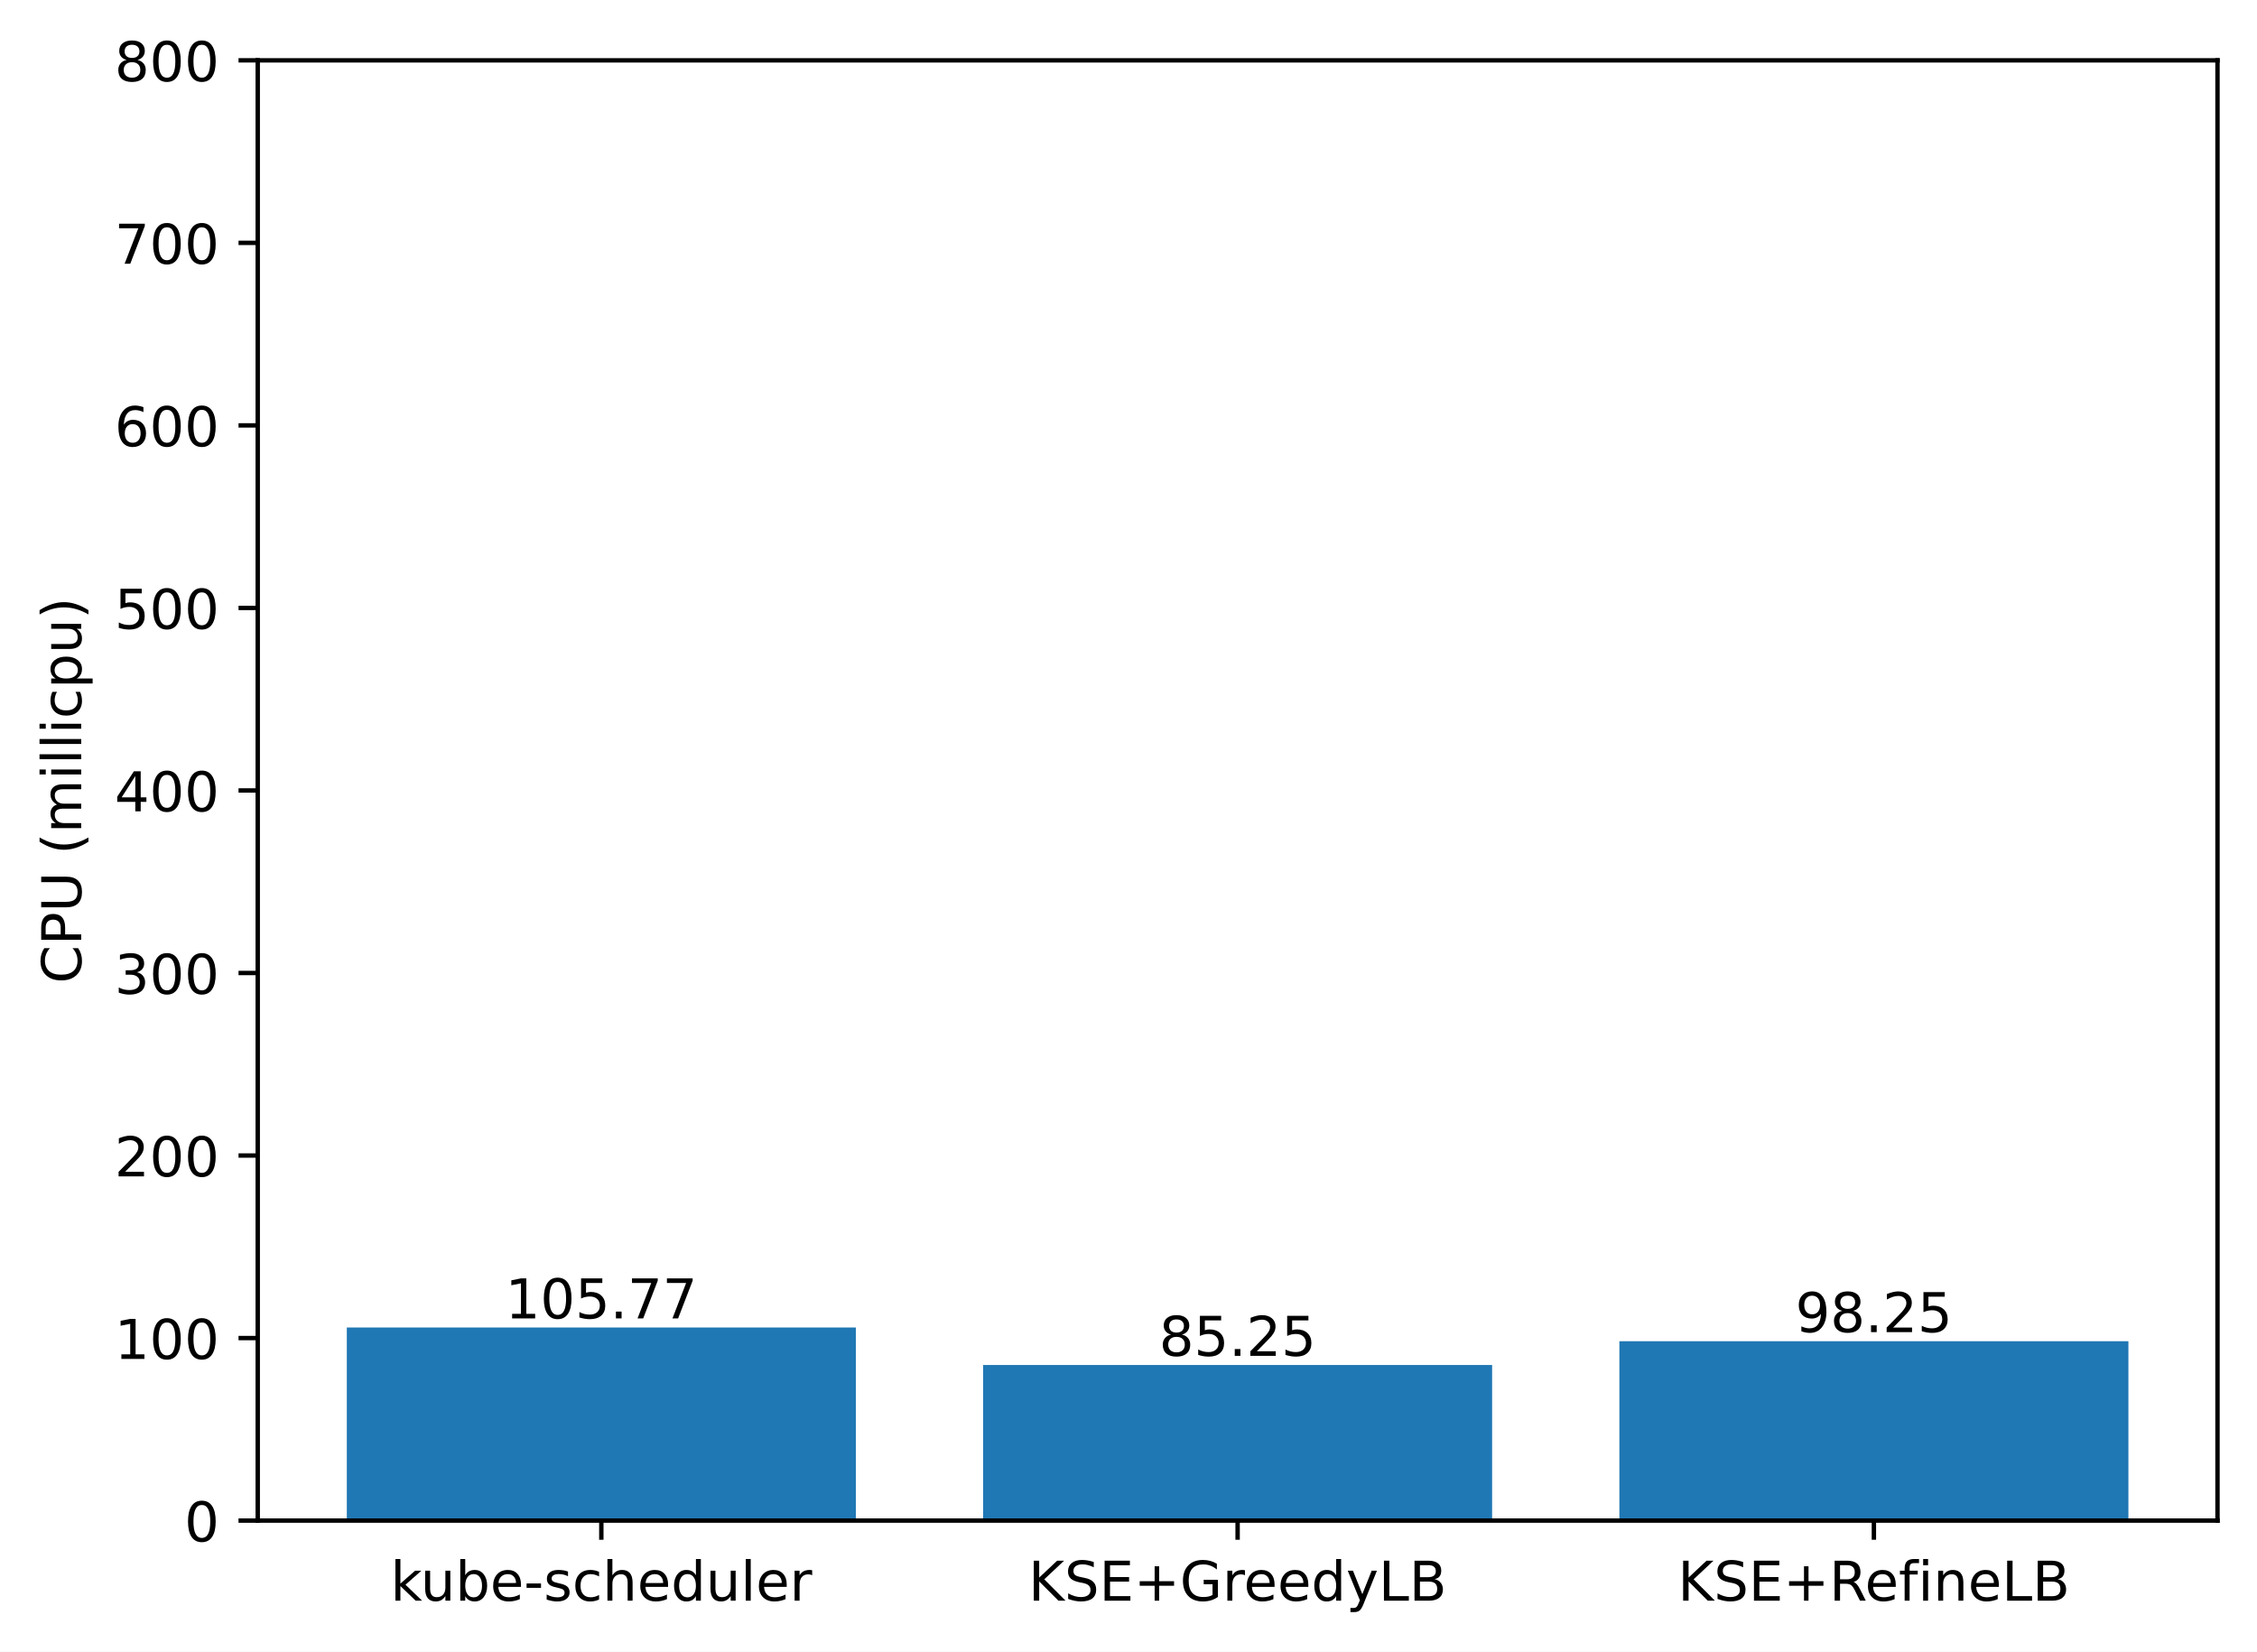
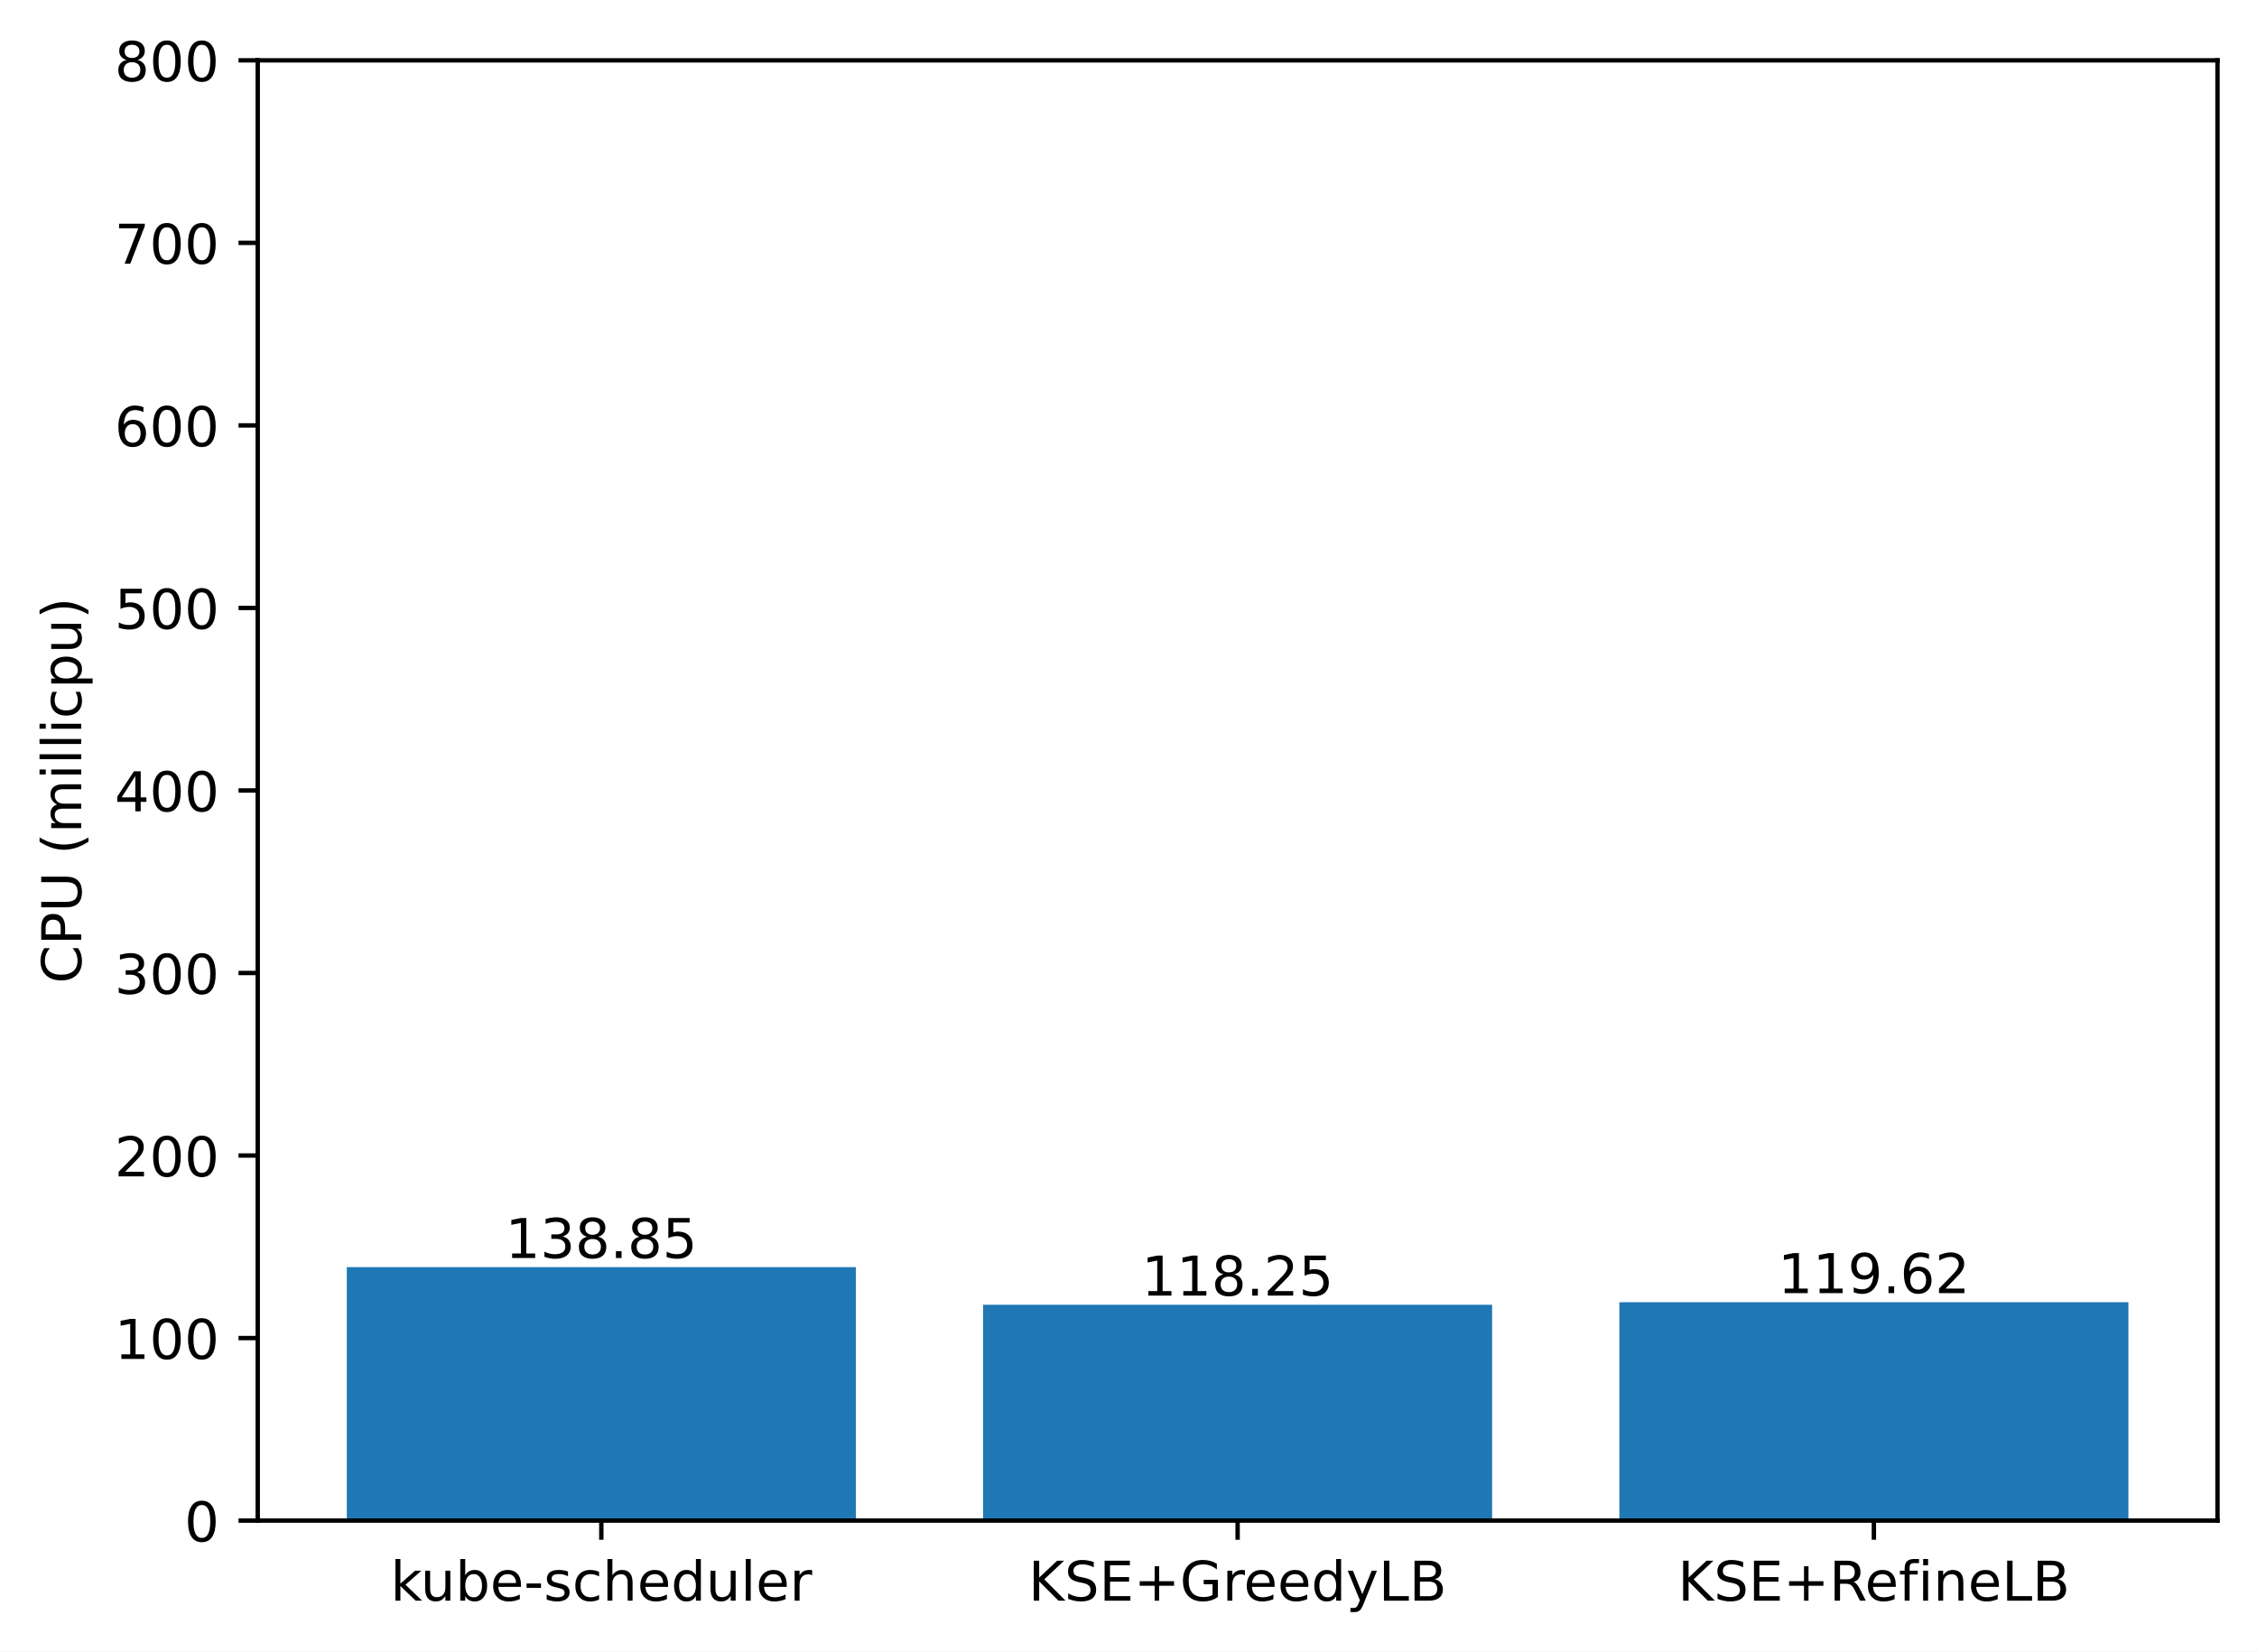
<svg xmlns="http://www.w3.org/2000/svg" xmlns:xlink="http://www.w3.org/1999/xlink" width="411.286pt" height="300.989pt" viewBox="0 0 411.286 300.989" version="1.1">
  <defs>
    <style type="text/css">*{stroke-linejoin: round; stroke-linecap: butt}</style>
  </defs>
  <g id="figure_1">
    <g id="patch_1">
      <path d="M 0 300.989  L 411.286 300.989  L 411.286 0  L 0 0  z " style="fill: #ffffff" />
    </g>
    <g id="axes_1">
      <g id="patch_2">
        <path d="M 46.966 277.111  L 404.086 277.111  L 404.086 10.999  L 46.966 10.999  z " style="fill: #ffffff" />
      </g>
      <g id="patch_3">
-         <path d="M 63.198 277.111  L 155.957 277.111  L 155.957 241.928  L 63.198 241.928  z " clip-path="url(#pc5fb536e2a)" style="fill: #1f77b4" />
+         <path d="M 63.198 277.111  L 155.957 277.111  L 155.957 230.924  L 63.198 230.924  z " clip-path="url(#p0c7fb67100)" style="fill: #1f77b4" />
      </g>
      <g id="patch_4">
-         <path d="M 179.146 277.111  L 271.905 277.111  L 271.905 248.754  L 179.146 248.754  z " clip-path="url(#pc5fb536e2a)" style="fill: #1f77b4" />
+         <path d="M 179.146 277.111  L 271.905 277.111  L 271.905 237.777  L 179.146 237.777  z " clip-path="url(#p0c7fb67100)" style="fill: #1f77b4" />
      </g>
      <g id="patch_5">
-         <path d="M 295.094 277.111  L 387.853 277.111  L 387.853 244.429  L 295.094 244.429  z " clip-path="url(#pc5fb536e2a)" style="fill: #1f77b4" />
+         <path d="M 295.094 277.111  L 387.853 277.111  L 387.853 237.321  L 295.094 237.321  z " clip-path="url(#p0c7fb67100)" style="fill: #1f77b4" />
      </g>
      <g id="matplotlib.axis_1">
        <g id="xtick_1">
          <g id="line2d_1">
            <defs>
-               <path id="m83c2111776" d="M 0 0  L 0 3.5  " style="stroke: #000000; stroke-width: 0.8" />
+               <path id="mac0de91303" d="M 0 0  L 0 3.5  " style="stroke: #000000; stroke-width: 0.8" />
            </defs>
            <g>
-               <use xlink:href="#m83c2111776" x="109.578" y="277.111" style="stroke: #000000; stroke-width: 0.8" />
+               <use xlink:href="#mac0de91303" x="109.578" y="277.111" style="stroke: #000000; stroke-width: 0.8" />
            </g>
          </g>
          <g id="text_1">
            <g transform="translate(71.15179 291.7097)scale(0.1 -0.1)">
              <defs>
                <path id="DejaVuSans-6b" d="M 581 4863  L 1159 4863  L 1159 1991  L 2875 3500  L 3609 3500  L 1753 1863  L 3688 0  L 2938 0  L 1159 1709  L 1159 0  L 581 0  L 581 4863  z " transform="scale(0.015625)" />
                <path id="DejaVuSans-75" d="M 544 1381  L 544 3500  L 1119 3500  L 1119 1403  Q 1119 906 1312 657  Q 1506 409 1894 409  Q 2359 409 2629 706  Q 2900 1003 2900 1516  L 2900 3500  L 3475 3500  L 3475 0  L 2900 0  L 2900 538  Q 2691 219 2414 64  Q 2138 -91 1772 -91  Q 1169 -91 856 284  Q 544 659 544 1381  z M 1991 3584  L 1991 3584  z " transform="scale(0.015625)" />
                <path id="DejaVuSans-62" d="M 3116 1747  Q 3116 2381 2855 2742  Q 2594 3103 2138 3103  Q 1681 3103 1420 2742  Q 1159 2381 1159 1747  Q 1159 1113 1420 752  Q 1681 391 2138 391  Q 2594 391 2855 752  Q 3116 1113 3116 1747  z M 1159 2969  Q 1341 3281 1617 3432  Q 1894 3584 2278 3584  Q 2916 3584 3314 3078  Q 3713 2572 3713 1747  Q 3713 922 3314 415  Q 2916 -91 2278 -91  Q 1894 -91 1617 61  Q 1341 213 1159 525  L 1159 0  L 581 0  L 581 4863  L 1159 4863  L 1159 2969  z " transform="scale(0.015625)" />
                <path id="DejaVuSans-65" d="M 3597 1894  L 3597 1613  L 953 1613  Q 991 1019 1311 708  Q 1631 397 2203 397  Q 2534 397 2845 478  Q 3156 559 3463 722  L 3463 178  Q 3153 47 2828 -22  Q 2503 -91 2169 -91  Q 1331 -91 842 396  Q 353 884 353 1716  Q 353 2575 817 3079  Q 1281 3584 2069 3584  Q 2775 3584 3186 3129  Q 3597 2675 3597 1894  z M 3022 2063  Q 3016 2534 2758 2815  Q 2500 3097 2075 3097  Q 1594 3097 1305 2825  Q 1016 2553 972 2059  L 3022 2063  z " transform="scale(0.015625)" />
                <path id="DejaVuSans-2d" d="M 313 2009  L 1997 2009  L 1997 1497  L 313 1497  L 313 2009  z " transform="scale(0.015625)" />
                <path id="DejaVuSans-73" d="M 2834 3397  L 2834 2853  Q 2591 2978 2328 3040  Q 2066 3103 1784 3103  Q 1356 3103 1142 2972  Q 928 2841 928 2578  Q 928 2378 1081 2264  Q 1234 2150 1697 2047  L 1894 2003  Q 2506 1872 2764 1633  Q 3022 1394 3022 966  Q 3022 478 2636 193  Q 2250 -91 1575 -91  Q 1294 -91 989 -36  Q 684 19 347 128  L 347 722  Q 666 556 975 473  Q 1284 391 1588 391  Q 1994 391 2212 530  Q 2431 669 2431 922  Q 2431 1156 2273 1281  Q 2116 1406 1581 1522  L 1381 1569  Q 847 1681 609 1914  Q 372 2147 372 2553  Q 372 3047 722 3315  Q 1072 3584 1716 3584  Q 2034 3584 2315 3537  Q 2597 3491 2834 3397  z " transform="scale(0.015625)" />
                <path id="DejaVuSans-63" d="M 3122 3366  L 3122 2828  Q 2878 2963 2633 3030  Q 2388 3097 2138 3097  Q 1578 3097 1268 2742  Q 959 2388 959 1747  Q 959 1106 1268 751  Q 1578 397 2138 397  Q 2388 397 2633 464  Q 2878 531 3122 666  L 3122 134  Q 2881 22 2623 -34  Q 2366 -91 2075 -91  Q 1284 -91 818 406  Q 353 903 353 1747  Q 353 2603 823 3093  Q 1294 3584 2113 3584  Q 2378 3584 2631 3529  Q 2884 3475 3122 3366  z " transform="scale(0.015625)" />
                <path id="DejaVuSans-68" d="M 3513 2113  L 3513 0  L 2938 0  L 2938 2094  Q 2938 2591 2744 2837  Q 2550 3084 2163 3084  Q 1697 3084 1428 2787  Q 1159 2491 1159 1978  L 1159 0  L 581 0  L 581 4863  L 1159 4863  L 1159 2956  Q 1366 3272 1645 3428  Q 1925 3584 2291 3584  Q 2894 3584 3203 3211  Q 3513 2838 3513 2113  z " transform="scale(0.015625)" />
                <path id="DejaVuSans-64" d="M 2906 2969  L 2906 4863  L 3481 4863  L 3481 0  L 2906 0  L 2906 525  Q 2725 213 2448 61  Q 2172 -91 1784 -91  Q 1150 -91 751 415  Q 353 922 353 1747  Q 353 2572 751 3078  Q 1150 3584 1784 3584  Q 2172 3584 2448 3432  Q 2725 3281 2906 2969  z M 947 1747  Q 947 1113 1208 752  Q 1469 391 1925 391  Q 2381 391 2643 752  Q 2906 1113 2906 1747  Q 2906 2381 2643 2742  Q 2381 3103 1925 3103  Q 1469 3103 1208 2742  Q 947 2381 947 1747  z " transform="scale(0.015625)" />
                <path id="DejaVuSans-6c" d="M 603 4863  L 1178 4863  L 1178 0  L 603 0  L 603 4863  z " transform="scale(0.015625)" />
                <path id="DejaVuSans-72" d="M 2631 2963  Q 2534 3019 2420 3045  Q 2306 3072 2169 3072  Q 1681 3072 1420 2755  Q 1159 2438 1159 1844  L 1159 0  L 581 0  L 581 3500  L 1159 3500  L 1159 2956  Q 1341 3275 1631 3429  Q 1922 3584 2338 3584  Q 2397 3584 2469 3576  Q 2541 3569 2628 3553  L 2631 2963  z " transform="scale(0.015625)" />
              </defs>
              <use xlink:href="#DejaVuSans-6b" />
              <use xlink:href="#DejaVuSans-75" x="54.785" />
              <use xlink:href="#DejaVuSans-62" x="118.164" />
              <use xlink:href="#DejaVuSans-65" x="181.641" />
              <use xlink:href="#DejaVuSans-2d" x="243.164" />
              <use xlink:href="#DejaVuSans-73" x="279.248" />
              <use xlink:href="#DejaVuSans-63" x="331.348" />
              <use xlink:href="#DejaVuSans-68" x="386.328" />
              <use xlink:href="#DejaVuSans-65" x="449.707" />
              <use xlink:href="#DejaVuSans-64" x="511.23" />
              <use xlink:href="#DejaVuSans-75" x="574.707" />
              <use xlink:href="#DejaVuSans-6c" x="638.086" />
              <use xlink:href="#DejaVuSans-65" x="665.869" />
              <use xlink:href="#DejaVuSans-72" x="727.393" />
            </g>
          </g>
        </g>
        <g id="xtick_2">
          <g id="line2d_2">
            <g>
-               <use xlink:href="#m83c2111776" x="225.526" y="277.111" style="stroke: #000000; stroke-width: 0.8" />
+               <use xlink:href="#mac0de91303" x="225.526" y="277.111" style="stroke: #000000; stroke-width: 0.8" />
            </g>
          </g>
          <g id="text_2">
            <g transform="translate(187.403 291.7097)scale(0.1 -0.1)">
              <defs>
                <path id="DejaVuSans-4b" d="M 628 4666  L 1259 4666  L 1259 2694  L 3353 4666  L 4166 4666  L 1850 2491  L 4331 0  L 3500 0  L 1259 2247  L 1259 0  L 628 0  L 628 4666  z " transform="scale(0.015625)" />
                <path id="DejaVuSans-53" d="M 3425 4513  L 3425 3897  Q 3066 4069 2747 4153  Q 2428 4238 2131 4238  Q 1616 4238 1336 4038  Q 1056 3838 1056 3469  Q 1056 3159 1242 3001  Q 1428 2844 1947 2747  L 2328 2669  Q 3034 2534 3370 2195  Q 3706 1856 3706 1288  Q 3706 609 3251 259  Q 2797 -91 1919 -91  Q 1588 -91 1214 -16  Q 841 59 441 206  L 441 856  Q 825 641 1194 531  Q 1563 422 1919 422  Q 2459 422 2753 634  Q 3047 847 3047 1241  Q 3047 1584 2836 1778  Q 2625 1972 2144 2069  L 1759 2144  Q 1053 2284 737 2584  Q 422 2884 422 3419  Q 422 4038 858 4394  Q 1294 4750 2059 4750  Q 2388 4750 2728 4690  Q 3069 4631 3425 4513  z " transform="scale(0.015625)" />
                <path id="DejaVuSans-45" d="M 628 4666  L 3578 4666  L 3578 4134  L 1259 4134  L 1259 2753  L 3481 2753  L 3481 2222  L 1259 2222  L 1259 531  L 3634 531  L 3634 0  L 628 0  L 628 4666  z " transform="scale(0.015625)" />
                <path id="DejaVuSans-2b" d="M 2944 4013  L 2944 2272  L 4684 2272  L 4684 1741  L 2944 1741  L 2944 0  L 2419 0  L 2419 1741  L 678 1741  L 678 2272  L 2419 2272  L 2419 4013  L 2944 4013  z " transform="scale(0.015625)" />
                <path id="DejaVuSans-47" d="M 3809 666  L 3809 1919  L 2778 1919  L 2778 2438  L 4434 2438  L 4434 434  Q 4069 175 3628 42  Q 3188 -91 2688 -91  Q 1594 -91 976 548  Q 359 1188 359 2328  Q 359 3472 976 4111  Q 1594 4750 2688 4750  Q 3144 4750 3555 4637  Q 3966 4525 4313 4306  L 4313 3634  Q 3963 3931 3569 4081  Q 3175 4231 2741 4231  Q 1884 4231 1454 3753  Q 1025 3275 1025 2328  Q 1025 1384 1454 906  Q 1884 428 2741 428  Q 3075 428 3337 486  Q 3600 544 3809 666  z " transform="scale(0.015625)" />
                <path id="DejaVuSans-79" d="M 2059 -325  Q 1816 -950 1584 -1140  Q 1353 -1331 966 -1331  L 506 -1331  L 506 -850  L 844 -850  Q 1081 -850 1212 -737  Q 1344 -625 1503 -206  L 1606 56  L 191 3500  L 800 3500  L 1894 763  L 2988 3500  L 3597 3500  L 2059 -325  z " transform="scale(0.015625)" />
                <path id="DejaVuSans-4c" d="M 628 4666  L 1259 4666  L 1259 531  L 3531 531  L 3531 0  L 628 0  L 628 4666  z " transform="scale(0.015625)" />
                <path id="DejaVuSans-42" d="M 1259 2228  L 1259 519  L 2272 519  Q 2781 519 3026 730  Q 3272 941 3272 1375  Q 3272 1813 3026 2020  Q 2781 2228 2272 2228  L 1259 2228  z M 1259 4147  L 1259 2741  L 2194 2741  Q 2656 2741 2882 2914  Q 3109 3088 3109 3444  Q 3109 3797 2882 3972  Q 2656 4147 2194 4147  L 1259 4147  z M 628 4666  L 2241 4666  Q 2963 4666 3353 4366  Q 3744 4066 3744 3513  Q 3744 3084 3544 2831  Q 3344 2578 2956 2516  Q 3422 2416 3680 2098  Q 3938 1781 3938 1306  Q 3938 681 3513 340  Q 3088 0 2303 0  L 628 0  L 628 4666  z " transform="scale(0.015625)" />
              </defs>
              <use xlink:href="#DejaVuSans-4b" />
              <use xlink:href="#DejaVuSans-53" x="65.576" />
              <use xlink:href="#DejaVuSans-45" x="129.053" />
              <use xlink:href="#DejaVuSans-2b" x="192.236" />
              <use xlink:href="#DejaVuSans-47" x="276.025" />
              <use xlink:href="#DejaVuSans-72" x="353.516" />
              <use xlink:href="#DejaVuSans-65" x="392.379" />
              <use xlink:href="#DejaVuSans-65" x="453.902" />
              <use xlink:href="#DejaVuSans-64" x="515.426" />
              <use xlink:href="#DejaVuSans-79" x="578.902" />
              <use xlink:href="#DejaVuSans-4c" x="638.082" />
              <use xlink:href="#DejaVuSans-42" x="693.795" />
            </g>
          </g>
        </g>
        <g id="xtick_3">
          <g id="line2d_3">
            <g>
-               <use xlink:href="#m83c2111776" x="341.474" y="277.111" style="stroke: #000000; stroke-width: 0.8" />
+               <use xlink:href="#mac0de91303" x="341.474" y="277.111" style="stroke: #000000; stroke-width: 0.8" />
            </g>
          </g>
          <g id="text_3">
            <g transform="translate(305.7346 291.7097)scale(0.1 -0.1)">
              <defs>
                <path id="DejaVuSans-52" d="M 2841 2188  Q 3044 2119 3236 1894  Q 3428 1669 3622 1275  L 4263 0  L 3584 0  L 2988 1197  Q 2756 1666 2539 1819  Q 2322 1972 1947 1972  L 1259 1972  L 1259 0  L 628 0  L 628 4666  L 2053 4666  Q 2853 4666 3247 4331  Q 3641 3997 3641 3322  Q 3641 2881 3436 2590  Q 3231 2300 2841 2188  z M 1259 4147  L 1259 2491  L 2053 2491  Q 2509 2491 2742 2702  Q 2975 2913 2975 3322  Q 2975 3731 2742 3939  Q 2509 4147 2053 4147  L 1259 4147  z " transform="scale(0.015625)" />
                <path id="DejaVuSans-66" d="M 2375 4863  L 2375 4384  L 1825 4384  Q 1516 4384 1395 4259  Q 1275 4134 1275 3809  L 1275 3500  L 2222 3500  L 2222 3053  L 1275 3053  L 1275 0  L 697 0  L 697 3053  L 147 3053  L 147 3500  L 697 3500  L 697 3744  Q 697 4328 969 4595  Q 1241 4863 1831 4863  L 2375 4863  z " transform="scale(0.015625)" />
                <path id="DejaVuSans-69" d="M 603 3500  L 1178 3500  L 1178 0  L 603 0  L 603 3500  z M 603 4863  L 1178 4863  L 1178 4134  L 603 4134  L 603 4863  z " transform="scale(0.015625)" />
                <path id="DejaVuSans-6e" d="M 3513 2113  L 3513 0  L 2938 0  L 2938 2094  Q 2938 2591 2744 2837  Q 2550 3084 2163 3084  Q 1697 3084 1428 2787  Q 1159 2491 1159 1978  L 1159 0  L 581 0  L 581 3500  L 1159 3500  L 1159 2956  Q 1366 3272 1645 3428  Q 1925 3584 2291 3584  Q 2894 3584 3203 3211  Q 3513 2838 3513 2113  z " transform="scale(0.015625)" />
              </defs>
              <use xlink:href="#DejaVuSans-4b" />
              <use xlink:href="#DejaVuSans-53" x="65.576" />
              <use xlink:href="#DejaVuSans-45" x="129.053" />
              <use xlink:href="#DejaVuSans-2b" x="192.236" />
              <use xlink:href="#DejaVuSans-52" x="276.025" />
              <use xlink:href="#DejaVuSans-65" x="341.008" />
              <use xlink:href="#DejaVuSans-66" x="402.531" />
              <use xlink:href="#DejaVuSans-69" x="437.736" />
              <use xlink:href="#DejaVuSans-6e" x="465.52" />
              <use xlink:href="#DejaVuSans-65" x="528.898" />
              <use xlink:href="#DejaVuSans-4c" x="590.422" />
              <use xlink:href="#DejaVuSans-42" x="646.135" />
            </g>
          </g>
        </g>
      </g>
      <g id="matplotlib.axis_2">
        <g id="ytick_1">
          <g id="line2d_4">
            <defs>
-               <path id="m1d3bc2e78d" d="M 0 0  L -3.5 0  " style="stroke: #000000; stroke-width: 0.8" />
+               <path id="m2e0e1a8e92" d="M 0 0  L -3.5 0  " style="stroke: #000000; stroke-width: 0.8" />
            </defs>
            <g>
-               <use xlink:href="#m1d3bc2e78d" x="46.966" y="277.111" style="stroke: #000000; stroke-width: 0.8" />
+               <use xlink:href="#m2e0e1a8e92" x="46.966" y="277.111" style="stroke: #000000; stroke-width: 0.8" />
            </g>
          </g>
          <g id="text_4">
            <g transform="translate(33.60312 280.9104)scale(0.1 -0.1)">
              <defs>
                <path id="DejaVuSans-30" d="M 2034 4250  Q 1547 4250 1301 3770  Q 1056 3291 1056 2328  Q 1056 1369 1301 889  Q 1547 409 2034 409  Q 2525 409 2770 889  Q 3016 1369 3016 2328  Q 3016 3291 2770 3770  Q 2525 4250 2034 4250  z M 2034 4750  Q 2819 4750 3233 4129  Q 3647 3509 3647 2328  Q 3647 1150 3233 529  Q 2819 -91 2034 -91  Q 1250 -91 836 529  Q 422 1150 422 2328  Q 422 3509 836 4129  Q 1250 4750 2034 4750  z " transform="scale(0.015625)" />
              </defs>
              <use xlink:href="#DejaVuSans-30" />
            </g>
          </g>
        </g>
        <g id="ytick_2">
          <g id="line2d_5">
            <g>
-               <use xlink:href="#m1d3bc2e78d" x="46.966" y="243.847" style="stroke: #000000; stroke-width: 0.8" />
+               <use xlink:href="#m2e0e1a8e92" x="46.966" y="243.847" style="stroke: #000000; stroke-width: 0.8" />
            </g>
          </g>
          <g id="text_5">
            <g transform="translate(20.87813 247.6464)scale(0.1 -0.1)">
              <defs>
                <path id="DejaVuSans-31" d="M 794 531  L 1825 531  L 1825 4091  L 703 3866  L 703 4441  L 1819 4666  L 2450 4666  L 2450 531  L 3481 531  L 3481 0  L 794 0  L 794 531  z " transform="scale(0.015625)" />
              </defs>
              <use xlink:href="#DejaVuSans-31" />
              <use xlink:href="#DejaVuSans-30" x="63.623" />
              <use xlink:href="#DejaVuSans-30" x="127.246" />
            </g>
          </g>
        </g>
        <g id="ytick_3">
          <g id="line2d_6">
            <g>
-               <use xlink:href="#m1d3bc2e78d" x="46.966" y="210.583" style="stroke: #000000; stroke-width: 0.8" />
+               <use xlink:href="#m2e0e1a8e92" x="46.966" y="210.583" style="stroke: #000000; stroke-width: 0.8" />
            </g>
          </g>
          <g id="text_6">
            <g transform="translate(20.87813 214.3824)scale(0.1 -0.1)">
              <defs>
                <path id="DejaVuSans-32" d="M 1228 531  L 3431 531  L 3431 0  L 469 0  L 469 531  Q 828 903 1448 1529  Q 2069 2156 2228 2338  Q 2531 2678 2651 2914  Q 2772 3150 2772 3378  Q 2772 3750 2511 3984  Q 2250 4219 1831 4219  Q 1534 4219 1204 4116  Q 875 4013 500 3803  L 500 4441  Q 881 4594 1212 4672  Q 1544 4750 1819 4750  Q 2544 4750 2975 4387  Q 3406 4025 3406 3419  Q 3406 3131 3298 2873  Q 3191 2616 2906 2266  Q 2828 2175 2409 1742  Q 1991 1309 1228 531  z " transform="scale(0.015625)" />
              </defs>
              <use xlink:href="#DejaVuSans-32" />
              <use xlink:href="#DejaVuSans-30" x="63.623" />
              <use xlink:href="#DejaVuSans-30" x="127.246" />
            </g>
          </g>
        </g>
        <g id="ytick_4">
          <g id="line2d_7">
            <g>
-               <use xlink:href="#m1d3bc2e78d" x="46.966" y="177.319" style="stroke: #000000; stroke-width: 0.8" />
+               <use xlink:href="#m2e0e1a8e92" x="46.966" y="177.319" style="stroke: #000000; stroke-width: 0.8" />
            </g>
          </g>
          <g id="text_7">
            <g transform="translate(20.87813 181.1184)scale(0.1 -0.1)">
              <defs>
                <path id="DejaVuSans-33" d="M 2597 2516  Q 3050 2419 3304 2112  Q 3559 1806 3559 1356  Q 3559 666 3084 287  Q 2609 -91 1734 -91  Q 1441 -91 1130 -33  Q 819 25 488 141  L 488 750  Q 750 597 1062 519  Q 1375 441 1716 441  Q 2309 441 2620 675  Q 2931 909 2931 1356  Q 2931 1769 2642 2001  Q 2353 2234 1838 2234  L 1294 2234  L 1294 2753  L 1863 2753  Q 2328 2753 2575 2939  Q 2822 3125 2822 3475  Q 2822 3834 2567 4026  Q 2313 4219 1838 4219  Q 1578 4219 1281 4162  Q 984 4106 628 3988  L 628 4550  Q 988 4650 1302 4700  Q 1616 4750 1894 4750  Q 2613 4750 3031 4423  Q 3450 4097 3450 3541  Q 3450 3153 3228 2886  Q 3006 2619 2597 2516  z " transform="scale(0.015625)" />
              </defs>
              <use xlink:href="#DejaVuSans-33" />
              <use xlink:href="#DejaVuSans-30" x="63.623" />
              <use xlink:href="#DejaVuSans-30" x="127.246" />
            </g>
          </g>
        </g>
        <g id="ytick_5">
          <g id="line2d_8">
            <g>
-               <use xlink:href="#m1d3bc2e78d" x="46.966" y="144.055" style="stroke: #000000; stroke-width: 0.8" />
+               <use xlink:href="#m2e0e1a8e92" x="46.966" y="144.055" style="stroke: #000000; stroke-width: 0.8" />
            </g>
          </g>
          <g id="text_8">
            <g transform="translate(20.87813 147.8544)scale(0.1 -0.1)">
              <defs>
                <path id="DejaVuSans-34" d="M 2419 4116  L 825 1625  L 2419 1625  L 2419 4116  z M 2253 4666  L 3047 4666  L 3047 1625  L 3713 1625  L 3713 1100  L 3047 1100  L 3047 0  L 2419 0  L 2419 1100  L 313 1100  L 313 1709  L 2253 4666  z " transform="scale(0.015625)" />
              </defs>
              <use xlink:href="#DejaVuSans-34" />
              <use xlink:href="#DejaVuSans-30" x="63.623" />
              <use xlink:href="#DejaVuSans-30" x="127.246" />
            </g>
          </g>
        </g>
        <g id="ytick_6">
          <g id="line2d_9">
            <g>
-               <use xlink:href="#m1d3bc2e78d" x="46.966" y="110.791" style="stroke: #000000; stroke-width: 0.8" />
+               <use xlink:href="#m2e0e1a8e92" x="46.966" y="110.791" style="stroke: #000000; stroke-width: 0.8" />
            </g>
          </g>
          <g id="text_9">
            <g transform="translate(20.87813 114.5904)scale(0.1 -0.1)">
              <defs>
                <path id="DejaVuSans-35" d="M 691 4666  L 3169 4666  L 3169 4134  L 1269 4134  L 1269 2991  Q 1406 3038 1543 3061  Q 1681 3084 1819 3084  Q 2600 3084 3056 2656  Q 3513 2228 3513 1497  Q 3513 744 3044 326  Q 2575 -91 1722 -91  Q 1428 -91 1123 -41  Q 819 9 494 109  L 494 744  Q 775 591 1075 516  Q 1375 441 1709 441  Q 2250 441 2565 725  Q 2881 1009 2881 1497  Q 2881 1984 2565 2268  Q 2250 2553 1709 2553  Q 1456 2553 1204 2497  Q 953 2441 691 2322  L 691 4666  z " transform="scale(0.015625)" />
              </defs>
              <use xlink:href="#DejaVuSans-35" />
              <use xlink:href="#DejaVuSans-30" x="63.623" />
              <use xlink:href="#DejaVuSans-30" x="127.246" />
            </g>
          </g>
        </g>
        <g id="ytick_7">
          <g id="line2d_10">
            <g>
-               <use xlink:href="#m1d3bc2e78d" x="46.966" y="77.527" style="stroke: #000000; stroke-width: 0.8" />
+               <use xlink:href="#m2e0e1a8e92" x="46.966" y="77.527" style="stroke: #000000; stroke-width: 0.8" />
            </g>
          </g>
          <g id="text_10">
            <g transform="translate(20.87813 81.32644)scale(0.1 -0.1)">
              <defs>
                <path id="DejaVuSans-36" d="M 2113 2584  Q 1688 2584 1439 2293  Q 1191 2003 1191 1497  Q 1191 994 1439 701  Q 1688 409 2113 409  Q 2538 409 2786 701  Q 3034 994 3034 1497  Q 3034 2003 2786 2293  Q 2538 2584 2113 2584  z M 3366 4563  L 3366 3988  Q 3128 4100 2886 4159  Q 2644 4219 2406 4219  Q 1781 4219 1451 3797  Q 1122 3375 1075 2522  Q 1259 2794 1537 2939  Q 1816 3084 2150 3084  Q 2853 3084 3261 2657  Q 3669 2231 3669 1497  Q 3669 778 3244 343  Q 2819 -91 2113 -91  Q 1303 -91 875 529  Q 447 1150 447 2328  Q 447 3434 972 4092  Q 1497 4750 2381 4750  Q 2619 4750 2861 4703  Q 3103 4656 3366 4563  z " transform="scale(0.015625)" />
              </defs>
              <use xlink:href="#DejaVuSans-36" />
              <use xlink:href="#DejaVuSans-30" x="63.623" />
              <use xlink:href="#DejaVuSans-30" x="127.246" />
            </g>
          </g>
        </g>
        <g id="ytick_8">
          <g id="line2d_11">
            <g>
-               <use xlink:href="#m1d3bc2e78d" x="46.966" y="44.263" style="stroke: #000000; stroke-width: 0.8" />
+               <use xlink:href="#m2e0e1a8e92" x="46.966" y="44.263" style="stroke: #000000; stroke-width: 0.8" />
            </g>
          </g>
          <g id="text_11">
            <g transform="translate(20.87813 48.06244)scale(0.1 -0.1)">
              <defs>
                <path id="DejaVuSans-37" d="M 525 4666  L 3525 4666  L 3525 4397  L 1831 0  L 1172 0  L 2766 4134  L 525 4134  L 525 4666  z " transform="scale(0.015625)" />
              </defs>
              <use xlink:href="#DejaVuSans-37" />
              <use xlink:href="#DejaVuSans-30" x="63.623" />
              <use xlink:href="#DejaVuSans-30" x="127.246" />
            </g>
          </g>
        </g>
        <g id="ytick_9">
          <g id="line2d_12">
            <g>
-               <use xlink:href="#m1d3bc2e78d" x="46.966" y="10.999" style="stroke: #000000; stroke-width: 0.8" />
+               <use xlink:href="#m2e0e1a8e92" x="46.966" y="10.999" style="stroke: #000000; stroke-width: 0.8" />
            </g>
          </g>
          <g id="text_12">
            <g transform="translate(20.87813 14.79844)scale(0.1 -0.1)">
              <defs>
                <path id="DejaVuSans-38" d="M 2034 2216  Q 1584 2216 1326 1975  Q 1069 1734 1069 1313  Q 1069 891 1326 650  Q 1584 409 2034 409  Q 2484 409 2743 651  Q 3003 894 3003 1313  Q 3003 1734 2745 1975  Q 2488 2216 2034 2216  z M 1403 2484  Q 997 2584 770 2862  Q 544 3141 544 3541  Q 544 4100 942 4425  Q 1341 4750 2034 4750  Q 2731 4750 3128 4425  Q 3525 4100 3525 3541  Q 3525 3141 3298 2862  Q 3072 2584 2669 2484  Q 3125 2378 3379 2068  Q 3634 1759 3634 1313  Q 3634 634 3220 271  Q 2806 -91 2034 -91  Q 1263 -91 848 271  Q 434 634 434 1313  Q 434 1759 690 2068  Q 947 2378 1403 2484  z M 1172 3481  Q 1172 3119 1398 2916  Q 1625 2713 2034 2713  Q 2441 2713 2670 2916  Q 2900 3119 2900 3481  Q 2900 3844 2670 4047  Q 2441 4250 2034 4250  Q 1625 4250 1398 4047  Q 1172 3844 1172 3481  z " transform="scale(0.015625)" />
              </defs>
              <use xlink:href="#DejaVuSans-38" />
              <use xlink:href="#DejaVuSans-30" x="63.623" />
              <use xlink:href="#DejaVuSans-30" x="127.246" />
            </g>
          </g>
        </g>
        <g id="text_13">
          <g transform="translate(14.79844 179.2302)rotate(-90)scale(0.1 -0.1)">
            <defs>
              <path id="DejaVuSans-43" d="M 4122 4306  L 4122 3641  Q 3803 3938 3442 4084  Q 3081 4231 2675 4231  Q 1875 4231 1450 3742  Q 1025 3253 1025 2328  Q 1025 1406 1450 917  Q 1875 428 2675 428  Q 3081 428 3442 575  Q 3803 722 4122 1019  L 4122 359  Q 3791 134 3420 21  Q 3050 -91 2638 -91  Q 1578 -91 968 557  Q 359 1206 359 2328  Q 359 3453 968 4101  Q 1578 4750 2638 4750  Q 3056 4750 3426 4639  Q 3797 4528 4122 4306  z " transform="scale(0.015625)" />
              <path id="DejaVuSans-50" d="M 1259 4147  L 1259 2394  L 2053 2394  Q 2494 2394 2734 2622  Q 2975 2850 2975 3272  Q 2975 3691 2734 3919  Q 2494 4147 2053 4147  L 1259 4147  z M 628 4666  L 2053 4666  Q 2838 4666 3239 4311  Q 3641 3956 3641 3272  Q 3641 2581 3239 2228  Q 2838 1875 2053 1875  L 1259 1875  L 1259 0  L 628 0  L 628 4666  z " transform="scale(0.015625)" />
              <path id="DejaVuSans-55" d="M 556 4666  L 1191 4666  L 1191 1831  Q 1191 1081 1462 751  Q 1734 422 2344 422  Q 2950 422 3222 751  Q 3494 1081 3494 1831  L 3494 4666  L 4128 4666  L 4128 1753  Q 4128 841 3676 375  Q 3225 -91 2344 -91  Q 1459 -91 1007 375  Q 556 841 556 1753  L 556 4666  z " transform="scale(0.015625)" />
              <path id="DejaVuSans-20" transform="scale(0.015625)" />
              <path id="DejaVuSans-28" d="M 1984 4856  Q 1566 4138 1362 3434  Q 1159 2731 1159 2009  Q 1159 1288 1364 580  Q 1569 -128 1984 -844  L 1484 -844  Q 1016 -109 783 600  Q 550 1309 550 2009  Q 550 2706 781 3412  Q 1013 4119 1484 4856  L 1984 4856  z " transform="scale(0.015625)" />
              <path id="DejaVuSans-6d" d="M 3328 2828  Q 3544 3216 3844 3400  Q 4144 3584 4550 3584  Q 5097 3584 5394 3201  Q 5691 2819 5691 2113  L 5691 0  L 5113 0  L 5113 2094  Q 5113 2597 4934 2840  Q 4756 3084 4391 3084  Q 3944 3084 3684 2787  Q 3425 2491 3425 1978  L 3425 0  L 2847 0  L 2847 2094  Q 2847 2600 2669 2842  Q 2491 3084 2119 3084  Q 1678 3084 1418 2786  Q 1159 2488 1159 1978  L 1159 0  L 581 0  L 581 3500  L 1159 3500  L 1159 2956  Q 1356 3278 1631 3431  Q 1906 3584 2284 3584  Q 2666 3584 2933 3390  Q 3200 3197 3328 2828  z " transform="scale(0.015625)" />
              <path id="DejaVuSans-70" d="M 1159 525  L 1159 -1331  L 581 -1331  L 581 3500  L 1159 3500  L 1159 2969  Q 1341 3281 1617 3432  Q 1894 3584 2278 3584  Q 2916 3584 3314 3078  Q 3713 2572 3713 1747  Q 3713 922 3314 415  Q 2916 -91 2278 -91  Q 1894 -91 1617 61  Q 1341 213 1159 525  z M 3116 1747  Q 3116 2381 2855 2742  Q 2594 3103 2138 3103  Q 1681 3103 1420 2742  Q 1159 2381 1159 1747  Q 1159 1113 1420 752  Q 1681 391 2138 391  Q 2594 391 2855 752  Q 3116 1113 3116 1747  z " transform="scale(0.015625)" />
              <path id="DejaVuSans-29" d="M 513 4856  L 1013 4856  Q 1481 4119 1714 3412  Q 1947 2706 1947 2009  Q 1947 1309 1714 600  Q 1481 -109 1013 -844  L 513 -844  Q 928 -128 1133 580  Q 1338 1288 1338 2009  Q 1338 2731 1133 3434  Q 928 4138 513 4856  z " transform="scale(0.015625)" />
            </defs>
            <use xlink:href="#DejaVuSans-43" />
            <use xlink:href="#DejaVuSans-50" x="69.824" />
            <use xlink:href="#DejaVuSans-55" x="130.127" />
            <use xlink:href="#DejaVuSans-20" x="203.32" />
            <use xlink:href="#DejaVuSans-28" x="235.107" />
            <use xlink:href="#DejaVuSans-6d" x="274.121" />
            <use xlink:href="#DejaVuSans-69" x="371.533" />
            <use xlink:href="#DejaVuSans-6c" x="399.316" />
            <use xlink:href="#DejaVuSans-6c" x="427.1" />
            <use xlink:href="#DejaVuSans-69" x="454.883" />
            <use xlink:href="#DejaVuSans-63" x="482.666" />
            <use xlink:href="#DejaVuSans-70" x="537.646" />
            <use xlink:href="#DejaVuSans-75" x="601.123" />
            <use xlink:href="#DejaVuSans-29" x="664.502" />
          </g>
        </g>
      </g>
      <g id="patch_6">
        <path d="M 46.966 277.111  L 46.966 10.999  " style="fill: none; stroke: #000000; stroke-width: 0.8; stroke-linejoin: miter; stroke-linecap: square" />
      </g>
      <g id="patch_7">
        <path d="M 404.086 277.111  L 404.086 10.999  " style="fill: none; stroke: #000000; stroke-width: 0.8; stroke-linejoin: miter; stroke-linecap: square" />
      </g>
      <g id="patch_8">
        <path d="M 46.966 277.111  L 404.086 277.111  " style="fill: none; stroke: #000000; stroke-width: 0.8; stroke-linejoin: miter; stroke-linecap: square" />
      </g>
      <g id="patch_9">
        <path d="M 46.966 10.999  L 404.086 10.999  " style="fill: none; stroke: #000000; stroke-width: 0.8; stroke-linejoin: miter; stroke-linecap: square" />
      </g>
      <g id="text_14">
-         <g transform="translate(92.08226 240.2647)scale(0.1 -0.1)">
+         <g transform="translate(92.08226 229.261)scale(0.1 -0.1)">
          <defs>
            <path id="DejaVuSans-2e" d="M 684 794  L 1344 794  L 1344 0  L 684 0  L 684 794  z " transform="scale(0.015625)" />
          </defs>
          <use xlink:href="#DejaVuSans-31" />
-           <use xlink:href="#DejaVuSans-30" x="63.623" />
-           <use xlink:href="#DejaVuSans-35" x="127.246" />
+           <use xlink:href="#DejaVuSans-33" x="63.623" />
+           <use xlink:href="#DejaVuSans-38" x="127.246" />
          <use xlink:href="#DejaVuSans-2e" x="190.869" />
-           <use xlink:href="#DejaVuSans-37" x="222.656" />
-           <use xlink:href="#DejaVuSans-37" x="286.279" />
+           <use xlink:href="#DejaVuSans-38" x="222.656" />
+           <use xlink:href="#DejaVuSans-35" x="286.279" />
        </g>
      </g>
      <g id="text_15">
-         <g transform="translate(211.2116 247.0905)scale(0.1 -0.1)">
-           <use xlink:href="#DejaVuSans-38" />
-           <use xlink:href="#DejaVuSans-35" x="63.623" />
-           <use xlink:href="#DejaVuSans-2e" x="127.246" />
-           <use xlink:href="#DejaVuSans-32" x="159.033" />
-           <use xlink:href="#DejaVuSans-35" x="222.656" />
+         <g transform="translate(208.0303 236.1133)scale(0.1 -0.1)">
+           <use xlink:href="#DejaVuSans-31" />
+           <use xlink:href="#DejaVuSans-31" x="63.623" />
+           <use xlink:href="#DejaVuSans-38" x="127.246" />
+           <use xlink:href="#DejaVuSans-2e" x="190.869" />
+           <use xlink:href="#DejaVuSans-32" x="222.656" />
+           <use xlink:href="#DejaVuSans-35" x="286.279" />
        </g>
      </g>
      <g id="text_16">
-         <g transform="translate(327.1596 242.7661)scale(0.1 -0.1)">
+         <g transform="translate(323.9784 235.6576)scale(0.1 -0.1)">
          <defs>
            <path id="DejaVuSans-39" d="M 703 97  L 703 672  Q 941 559 1184 500  Q 1428 441 1663 441  Q 2288 441 2617 861  Q 2947 1281 2994 2138  Q 2813 1869 2534 1725  Q 2256 1581 1919 1581  Q 1219 1581 811 2004  Q 403 2428 403 3163  Q 403 3881 828 4315  Q 1253 4750 1959 4750  Q 2769 4750 3195 4129  Q 3622 3509 3622 2328  Q 3622 1225 3098 567  Q 2575 -91 1691 -91  Q 1453 -91 1209 -44  Q 966 3 703 97  z M 1959 2075  Q 2384 2075 2632 2365  Q 2881 2656 2881 3163  Q 2881 3666 2632 3958  Q 2384 4250 1959 4250  Q 1534 4250 1286 3958  Q 1038 3666 1038 3163  Q 1038 2656 1286 2365  Q 1534 2075 1959 2075  z " transform="scale(0.015625)" />
          </defs>
-           <use xlink:href="#DejaVuSans-39" />
-           <use xlink:href="#DejaVuSans-38" x="63.623" />
-           <use xlink:href="#DejaVuSans-2e" x="127.246" />
-           <use xlink:href="#DejaVuSans-32" x="159.033" />
-           <use xlink:href="#DejaVuSans-35" x="222.656" />
+           <use xlink:href="#DejaVuSans-31" />
+           <use xlink:href="#DejaVuSans-31" x="63.623" />
+           <use xlink:href="#DejaVuSans-39" x="127.246" />
+           <use xlink:href="#DejaVuSans-2e" x="190.869" />
+           <use xlink:href="#DejaVuSans-36" x="222.656" />
+           <use xlink:href="#DejaVuSans-32" x="286.279" />
        </g>
      </g>
    </g>
  </g>
  <defs>
-     <clipPath id="pc5fb536e2a">
+     <clipPath id="p0c7fb67100">
      <rect x="46.966" y="10.999" width="357.12" height="266.112" />
    </clipPath>
  </defs>
</svg>
